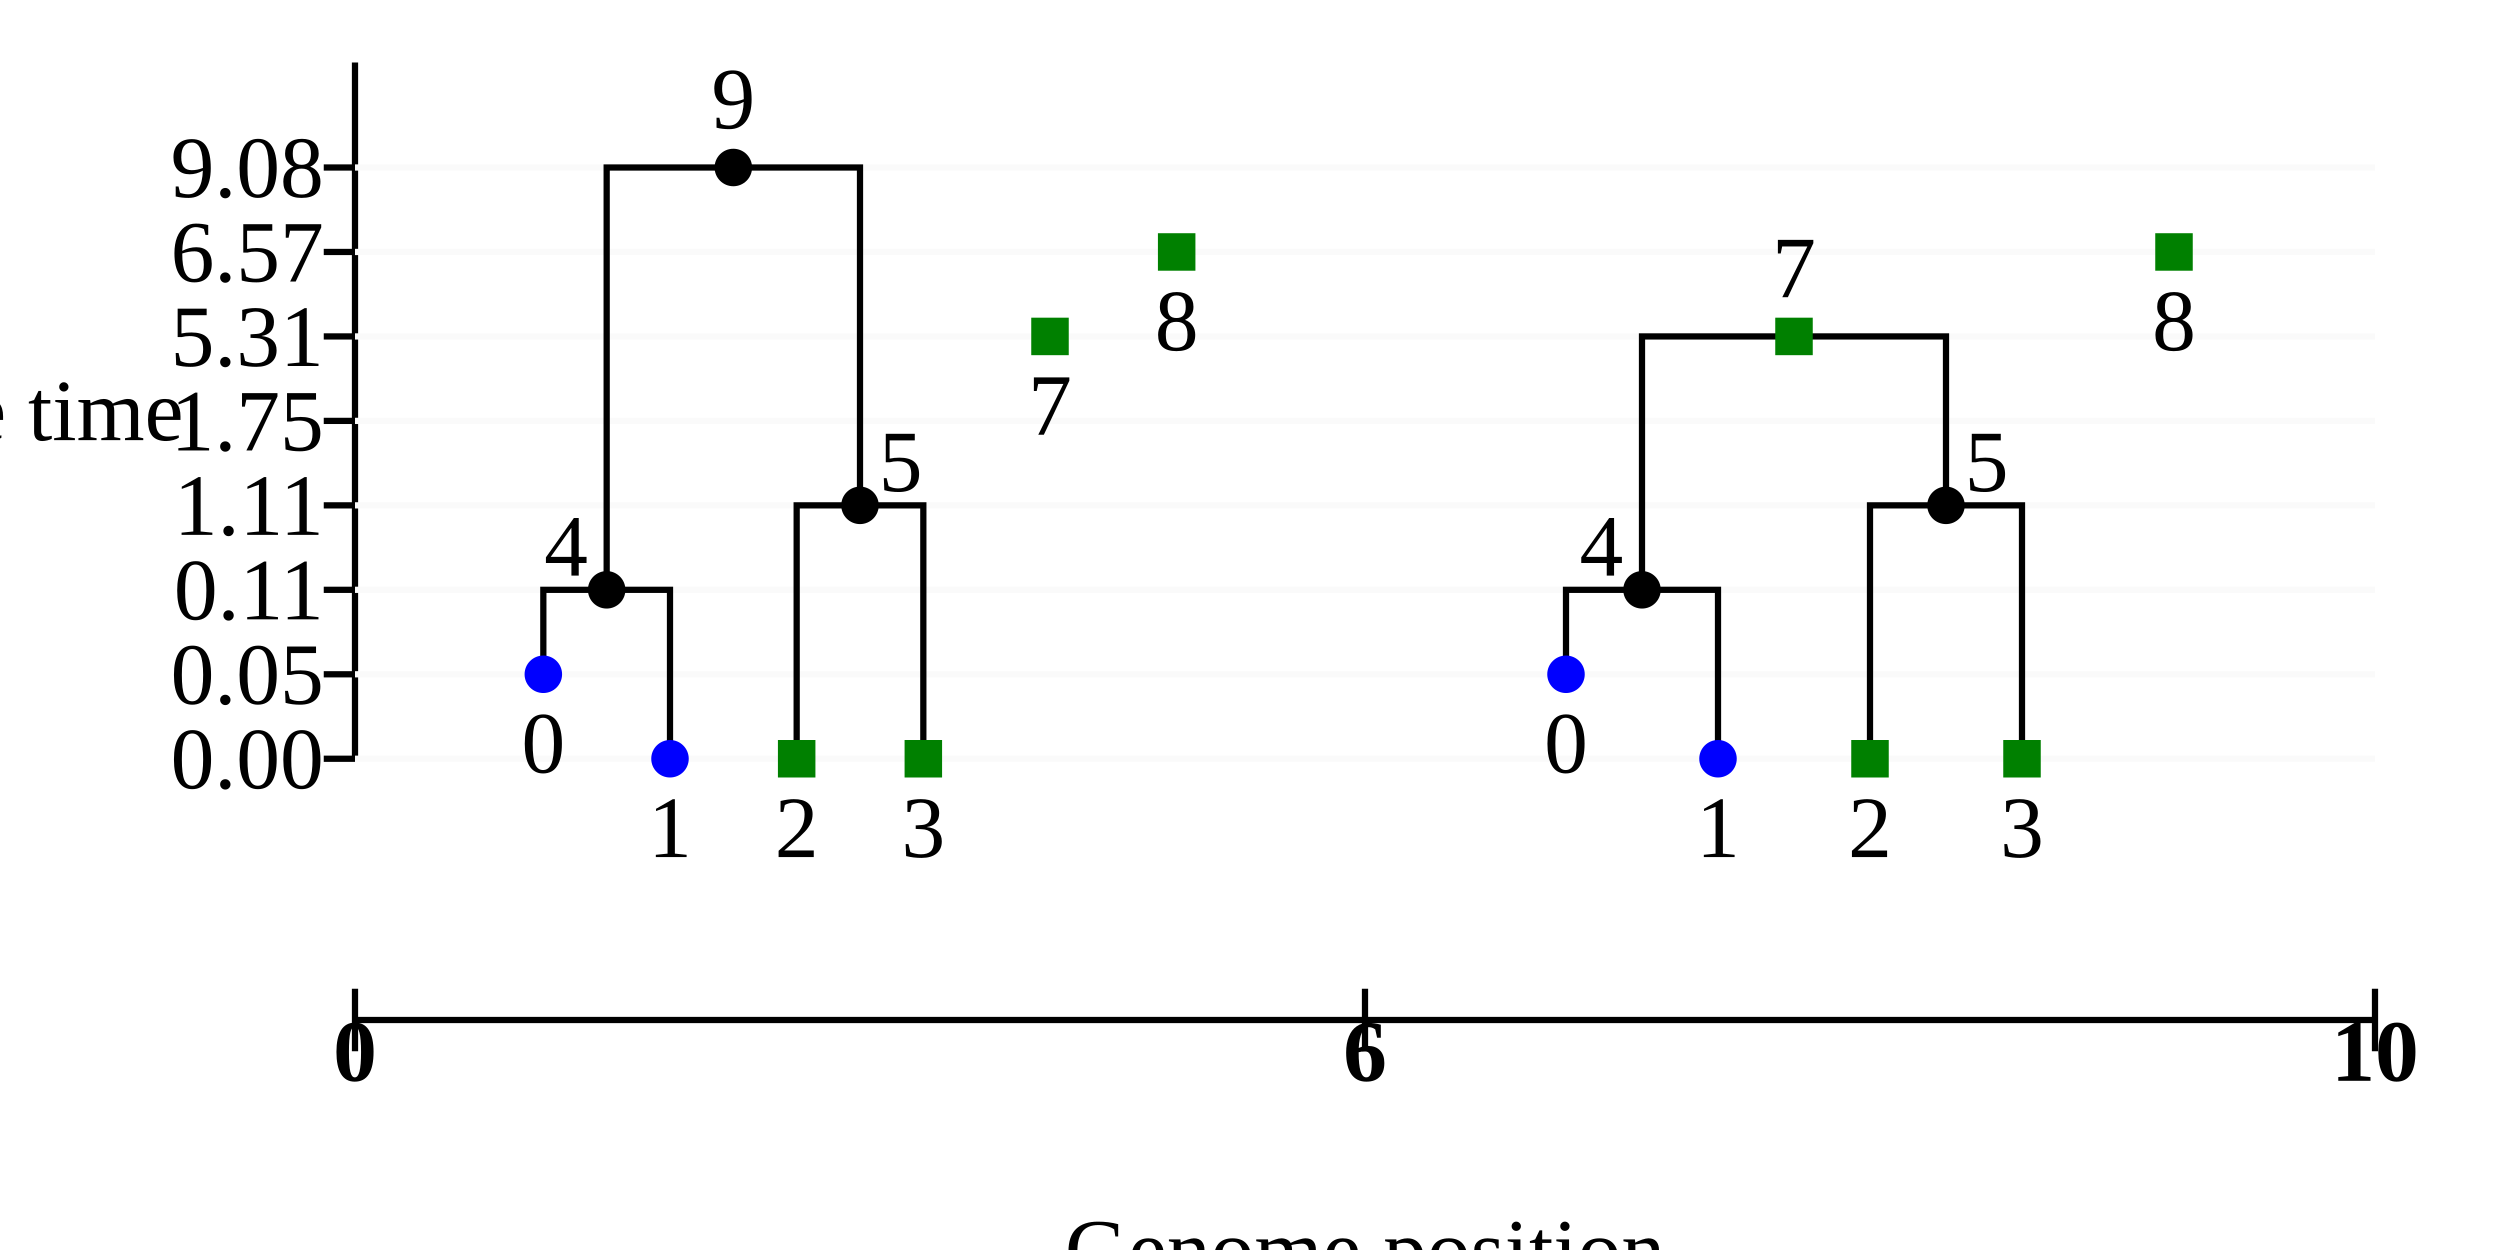
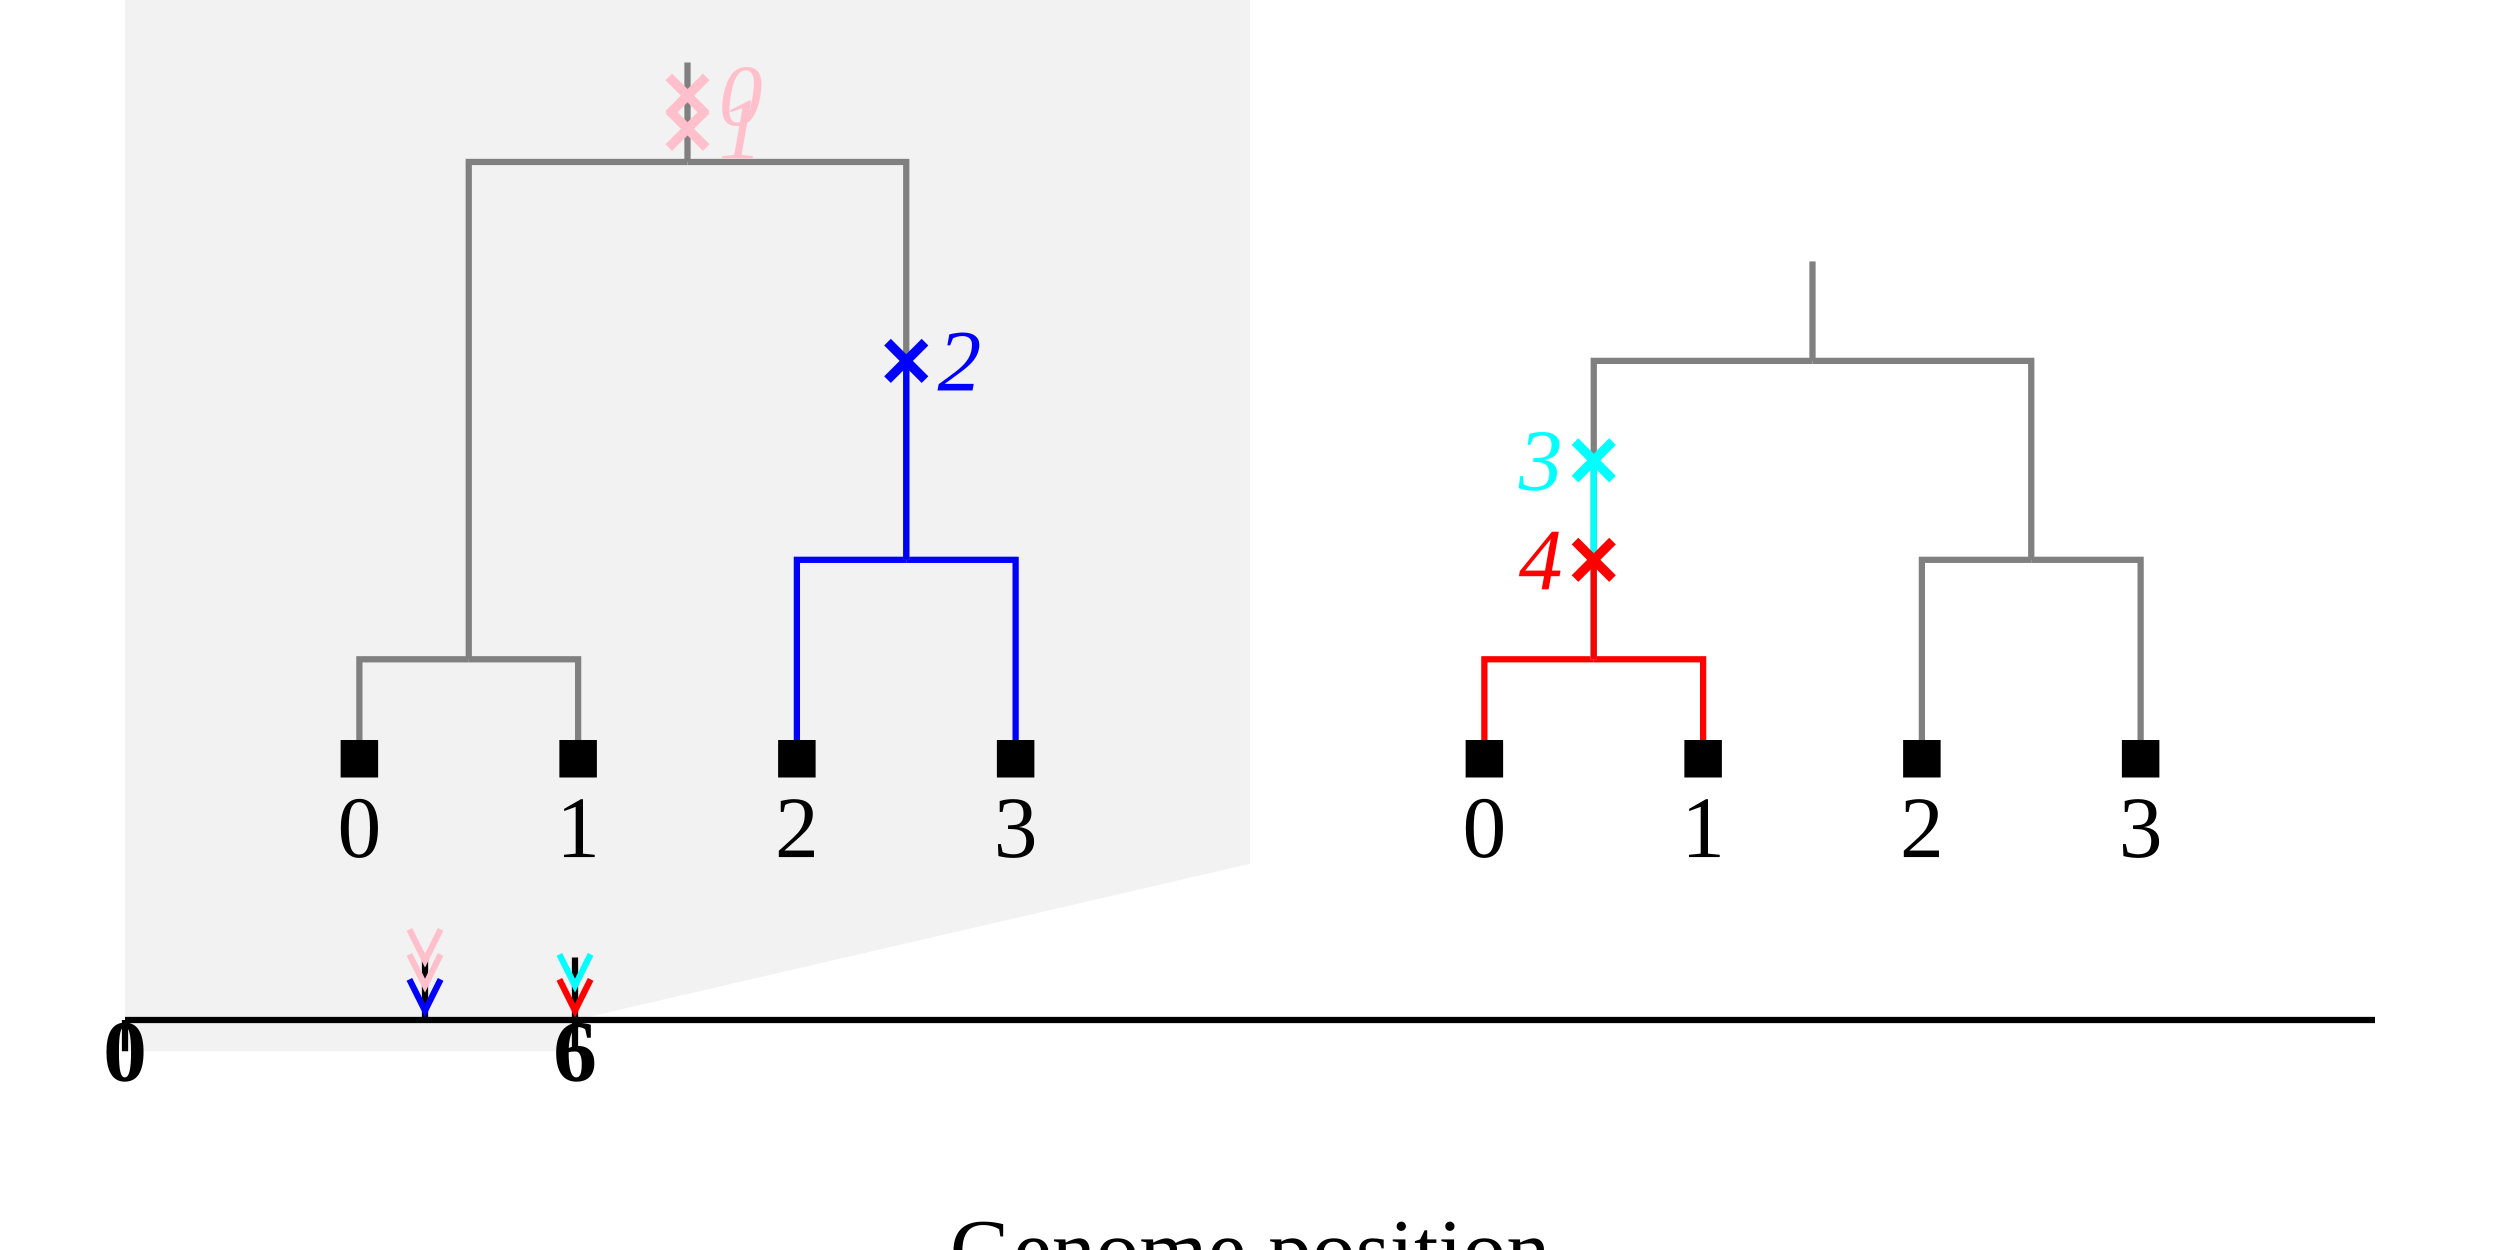
<svg xmlns="http://www.w3.org/2000/svg" baseProfile="full" height="200" version="1.1" width="400">
  <defs>
-     <style type="text/css">.background path {fill: #808080; fill-opacity:0}.background path:nth-child(odd) {fill-opacity:.1}.axes {font-size: 14px}.x-axis .tick .lab {font-weight: bold}.axes, .tree {font-size: 14px; text-anchor:middle}.y-axis line.grid {stroke: #FAFAFA}.y-axis &gt; .lab text {transform: translateX(0.8em) rotate(-90deg)}.x-axis .tick g {transform: translateY(0.9em)}.x-axis &gt; .lab text {transform: translateY(-0.8em)}.axes line, .edge {stroke:black; fill:none}.node &gt; .sym {fill: black; stroke: none}.site &gt; .sym {stroke: black}.mut text {fill: red; font-style: italic}.mut.extra text {fill: hotpink}.mut line {fill: none; stroke: none}.mut .sym {fill: none; stroke: red}.mut.extra .sym {stroke: hotpink}.node .mut .sym {stroke-width: 1.5px}.tree text, .tree-sequence text {dominant-baseline: central}.plotbox .lab.lft {text-anchor: end}.plotbox .lab.rgt {text-anchor: start}.leaf .sym {fill: blue} .sample &gt; .sym {fill: green}</style>
+     <style type="text/css">.background path {fill: #808080; fill-opacity:0}.background path:nth-child(odd) {fill-opacity:.1}.axes {font-size: 14px}.x-axis .tick .lab {font-weight: bold}.axes, .tree {font-size: 14px; text-anchor:middle}.y-axis line.grid {stroke: #FAFAFA}.y-axis &gt; .lab text {transform: translateX(0.8em) rotate(-90deg)}.x-axis .tick g {transform: translateY(0.9em)}.x-axis &gt; .lab text {transform: translateY(-0.8em)}.axes line, .edge {stroke:black; fill:none}.node &gt; .sym {fill: black; stroke: none}.site &gt; .sym {stroke: black}.mut text {fill: red; font-style: italic}.mut.extra text {fill: hotpink}.mut line {fill: none; stroke: none}.mut .sym {fill: none; stroke: red}.mut.extra .sym {stroke: hotpink}.node .mut .sym {stroke-width: 1.5px}.tree text, .tree-sequence text {dominant-baseline: central}.plotbox .lab.lft {text-anchor: end}.plotbox .lab.rgt {text-anchor: start}.edge {stroke: grey}.mut .sym{stroke:pink} .mut text{fill:pink}.mut.m2 .sym, .m2&gt;line, .m2&gt;.node .edge{stroke:blue} .mut.m2 .lab{fill:blue}.mut.m3 .sym, .m3&gt;line, .m3&gt;.node .edge{stroke:cyan} .mut.m3 .lab{fill:cyan}.mut.m4 .sym, .m4&gt;line, .m4&gt;.node .edge{stroke:red} .mut.m4 .lab{fill:red}.node:not(.leaf) &gt; .sym, .node:not(.leaf) &gt; .lab {visibility: hidden}</style>
  </defs>
  <g class="tree-sequence">
+     <g class="background">
+       <path d="M20,0 l180,0 l0,138.2 l-108,25 l0,5 l-72,0 l0,-5 l0,-25 l0,-138.2z" />
+       <path d="M200,0 l180,0 l0,138.2 l0,25 l0,5 l-288,0 l0,-5 l108,-25 l0,-138.2z" />
+     </g>
    <g class="axes">
      <g class="x-axis">
-         <g class="lab" transform="translate(218.4,200)">
+         <g class="lab" transform="translate(200,200)">
          <text text-anchor="middle">Genome position</text>
        </g>
-         <line x1="56.8" x2="380" y1="163.2" y2="163.2" />
-         <g class="tick" transform="translate(56.8 163.2)">
-           <line x1="0" x2="0" y1="-5" y2="5" />
+         <line x1="20" x2="380" y1="163.2" y2="163.2" />
+         <g class="tick" transform="translate(20 163.2)">
+           <line x1="0" x2="0" y1="0" y2="5" />
          <g class="lab" transform="translate(0,5)">
            <text>0</text>
          </g>
        </g>
-         <g class="tick" transform="translate(218.4 163.2)">
-           <line x1="0" x2="0" y1="-5" y2="5" />
+         <g class="tick" transform="translate(92 163.2)">
+           <line x1="0" x2="0" y1="0" y2="5" />
          <g class="lab" transform="translate(0,5)">
            <text>6</text>
          </g>
        </g>
-         <g class="tick" transform="translate(380 163.2)">
-           <line x1="0" x2="0" y1="-5" y2="5" />
-           <g class="lab" transform="translate(0,5)">
-             <text>10</text>
+         <g class="site s0" transform="translate(68 163.2)">
+           <line class="sym" x1="0" x2="0" y1="0" y2="-10" />
+           <g class="mut m2">
+             <polyline class="sym" points="2.5,-6.5 0,-1.5 -2.5,-6.5" />
+           </g>
+           <g class="mut m1">
+             <polyline class="sym" points="2.5,-10.5 0,-5.5 -2.5,-10.5" />
+           </g>
+           <g class="mut m0">
+             <polyline class="sym" points="2.5,-14.5 0,-9.5 -2.5,-14.5" />
          </g>
        </g>
-       </g>
-       <g class="y-axis">
-         <g class="lab" transform="translate(0,65.7)">
-           <text text-anchor="middle">Node time</text>
-         </g>
-         <line x1="56.8" x2="56.8" y1="121.4" y2="10" />
-         <g class="tick" transform="translate(56.8 121.4)">
-           <line class="grid" x1="0" x2="323.2" y1="0" y2="0" />
-           <line x1="0" x2="-5" y1="0" y2="0" />
-           <g class="lab" transform="translate(-5,0)">
-             <text text-anchor="end">0.00</text>
+         <g class="site s1" transform="translate(92 163.2)">
+           <line class="sym" x1="0" x2="0" y1="0" y2="-10" />
+           <g class="mut m4">
+             <polyline class="sym" points="2.5,-6.5 0,-1.5 -2.5,-6.5" />
          </g>
-         </g>
-         <g class="tick" transform="translate(56.8 107.886)">
-           <line class="grid" x1="0" x2="323.2" y1="0" y2="0" />
-           <line x1="0" x2="-5" y1="0" y2="0" />
-           <g class="lab" transform="translate(-5,0)">
-             <text text-anchor="end">0.05</text>
-           </g>
-         </g>
-         <g class="tick" transform="translate(56.8 94.3714)">
-           <line class="grid" x1="0" x2="323.2" y1="0" y2="0" />
-           <line x1="0" x2="-5" y1="0" y2="0" />
-           <g class="lab" transform="translate(-5,0)">
-             <text text-anchor="end">0.11</text>
-           </g>
-         </g>
-         <g class="tick" transform="translate(56.8 80.8571)">
-           <line class="grid" x1="0" x2="323.2" y1="0" y2="0" />
-           <line x1="0" x2="-5" y1="0" y2="0" />
-           <g class="lab" transform="translate(-5,0)">
-             <text text-anchor="end">1.11</text>
-           </g>
-         </g>
-         <g class="tick" transform="translate(56.8 67.3429)">
-           <line class="grid" x1="0" x2="323.2" y1="0" y2="0" />
-           <line x1="0" x2="-5" y1="0" y2="0" />
-           <g class="lab" transform="translate(-5,0)">
-             <text text-anchor="end">1.75</text>
-           </g>
-         </g>
-         <g class="tick" transform="translate(56.8 53.8286)">
-           <line class="grid" x1="0" x2="323.2" y1="0" y2="0" />
-           <line x1="0" x2="-5" y1="0" y2="0" />
-           <g class="lab" transform="translate(-5,0)">
-             <text text-anchor="end">5.31</text>
-           </g>
-         </g>
-         <g class="tick" transform="translate(56.8 40.3143)">
-           <line class="grid" x1="0" x2="323.2" y1="0" y2="0" />
-           <line x1="0" x2="-5" y1="0" y2="0" />
-           <g class="lab" transform="translate(-5,0)">
-             <text text-anchor="end">6.57</text>
-           </g>
-         </g>
-         <g class="tick" transform="translate(56.8 26.8)">
-           <line class="grid" x1="0" x2="323.2" y1="0" y2="0" />
-           <line x1="0" x2="-5" y1="0" y2="0" />
-           <g class="lab" transform="translate(-5,0)">
-             <text text-anchor="end">9.08</text>
+           <g class="mut m3">
+             <polyline class="sym" points="2.5,-10.5 0,-5.5 -2.5,-10.5" />
          </g>
        </g>
      </g>
    </g>
    <g class="plotbox trees">
-       <g class="tree t0" transform="translate(56.8 0)">
+       <g class="tree t0" transform="translate(20 0)">
        <g class="plotbox">
-           <g class="node n9 p0 root" transform="translate(60.5333 26.8)">
-             <g class="a9 node n4 p0" transform="translate(-20.2667 67.5714)">
-               <g class="a4 leaf node n0 p0" transform="translate(-10.1333 13.5143)">
-                 <path class="edge" d="M 0 0 V -13.514 H 10.133" />
-                 <circle class="sym" cx="0" cy="0" r="3" />
+           <g class="m0 m1 node n9 p0 root s0" transform="translate(90 25.9143)">
+             <g class="a9 node n4 p0" transform="translate(-35 79.5714)">
+               <g class="a4 leaf node n0 p0 sample" transform="translate(-17.5 15.9143)">
+                 <path class="edge" d="M 0 0 V -15.914 H 17.5" />
+                 <rect class="sym" height="6" width="6" x="-3" y="-3" />
                <text class="lab" transform="translate(0 11)">0</text>
              </g>
-               <g class="a4 leaf node n1 p0" transform="translate(10.1333 27.0286)">
-                 <path class="edge" d="M 0 0 V -27.029 H -10.133" />
-                 <circle class="sym" cx="0" cy="0" r="3" />
+               <g class="a4 leaf node n1 p0 sample" transform="translate(17.5 15.9143)">
+                 <path class="edge" d="M 0 0 V -15.914 H -17.5" />
+                 <rect class="sym" height="6" width="6" x="-3" y="-3" />
                <text class="lab" transform="translate(0 11)">1</text>
              </g>
-               <path class="edge" d="M 0 0 V -67.571 H 20.267" />
+               <path class="edge" d="M 0 0 V -79.571 H 35" />
              <circle class="sym" cx="0" cy="0" r="3" />
              <text class="lab lft" transform="translate(-3 -7.0)">4</text>
            </g>
-             <g class="a9 node n5 p0" transform="translate(20.2667 54.0571)">
-               <g class="a5 leaf node n2 p0 sample" transform="translate(-10.1333 40.5429)">
-                 <path class="edge" d="M 0 0 V -40.543 H 10.133" />
+             <g class="a9 m2 node n5 p0 s0" transform="translate(35 63.6571)">
+               <g class="a5 leaf node n2 p0 sample" transform="translate(-17.5 31.8286)">
+                 <path class="edge" d="M 0 0 V -31.829 H 17.5" />
                <rect class="sym" height="6" width="6" x="-3" y="-3" />
                <text class="lab" transform="translate(0 11)">2</text>
              </g>
-               <g class="a5 leaf node n3 p0 sample" transform="translate(10.1333 40.5429)">
-                 <path class="edge" d="M 0 0 V -40.543 H -10.133" />
+               <g class="a5 leaf node n3 p0 sample" transform="translate(17.5 31.8286)">
+                 <path class="edge" d="M 0 0 V -31.829 H -17.5" />
                <rect class="sym" height="6" width="6" x="-3" y="-3" />
                <text class="lab" transform="translate(0 11)">3</text>
              </g>
-               <path class="edge" d="M 0 0 V -54.057 H -20.267" />
+               <path class="edge" d="M 0 0 V -63.657 H -35" />
+               <g class="mut m2 s0" transform="translate(0 -31.8286)">
+                 <line x1="0" x2="0" y1="0" y2="31.829" />
+                 <path class="sym" d="M -3,-3 l 6,6 M -3,3 l 6,-6" />
+                 <text class="lab rgt" transform="translate(5 0)">2</text>
+               </g>
              <circle class="sym" cx="0" cy="0" r="3" />
              <text class="lab rgt" transform="translate(3 -7.0)">5</text>
            </g>
+             <path class="edge" d="M 0 0 V -15.914 H 0" />
+             <g class="mut m0 s0" transform="translate(0 -10.6095)">
+               <line x1="0" x2="0" y1="0" y2="10.61" />
+               <path class="sym" d="M -3,-3 l 6,6 M -3,3 l 6,-6" />
+               <text class="lab rgt" transform="translate(5 0)">0</text>
+             </g>
+             <g class="mut m1 s0" transform="translate(0 -5.30476)">
+               <line x1="0" x2="0" y1="0" y2="5.305" />
+               <path class="sym" d="M -3,-3 l 6,6 M -3,3 l 6,-6" />
+               <text class="lab rgt" transform="translate(5 0)">1</text>
+             </g>
            <circle class="sym" cx="0" cy="0" r="3" />
-             <text class="lab" transform="translate(0 -11)">9</text>
-           </g>
-           <g class="leaf node n7 p0 root sample" transform="translate(111.2 53.8286)">
-             <rect class="sym" height="6" width="6" x="-3" y="-3" />
-             <text class="lab" transform="translate(0 11)">7</text>
-           </g>
-           <g class="leaf node n8 p0 root sample" transform="translate(131.467 40.3143)">
-             <rect class="sym" height="6" width="6" x="-3" y="-3" />
-             <text class="lab" transform="translate(0 11)">8</text>
+             <text class="lab rgt" transform="translate(3 -7.0)">9</text>
          </g>
        </g>
      </g>
-       <g class="tree t1" transform="translate(218.4 0)">
+       <g class="tree t1" transform="translate(200 0)">
        <g class="plotbox">
-           <g class="node n7 p0 root sample" transform="translate(68.64 53.8286)">
-             <g class="a7 node n4 p0" transform="translate(-24.32 40.5429)">
-               <g class="a4 leaf node n0 p0" transform="translate(-12.16 13.5143)">
-                 <path class="edge" d="M 0 0 V -13.514 H 12.16" />
-                 <circle class="sym" cx="0" cy="0" r="3" />
+           <g class="node n7 p0 root" transform="translate(90 57.7429)">
+             <g class="a7 m3 m4 node n4 p0 s1" transform="translate(-35 47.7429)">
+               <g class="a4 leaf node n0 p0 sample" transform="translate(-17.5 15.9143)">
+                 <path class="edge" d="M 0 0 V -15.914 H 17.5" />
+                 <rect class="sym" height="6" width="6" x="-3" y="-3" />
                <text class="lab" transform="translate(0 11)">0</text>
              </g>
-               <g class="a4 leaf node n1 p0" transform="translate(12.16 27.0286)">
-                 <path class="edge" d="M 0 0 V -27.029 H -12.16" />
-                 <circle class="sym" cx="0" cy="0" r="3" />
+               <g class="a4 leaf node n1 p0 sample" transform="translate(17.5 15.9143)">
+                 <path class="edge" d="M 0 0 V -15.914 H -17.5" />
+                 <rect class="sym" height="6" width="6" x="-3" y="-3" />
                <text class="lab" transform="translate(0 11)">1</text>
              </g>
-               <path class="edge" d="M 0 0 V -40.543 H 24.32" />
+               <path class="edge" d="M 0 0 V -47.743 H 35" />
+               <g class="mut m3 s1" transform="translate(0 -31.8286)">
+                 <line x1="0" x2="0" y1="0" y2="31.829" />
+                 <path class="sym" d="M -3,-3 l 6,6 M -3,3 l 6,-6" />
+                 <text class="lab lft" transform="translate(-5 0)">3</text>
+               </g>
+               <g class="mut m4 s1" transform="translate(0 -15.9143)">
+                 <line x1="0" x2="0" y1="0" y2="15.914" />
+                 <path class="sym" d="M -3,-3 l 6,6 M -3,3 l 6,-6" />
+                 <text class="lab lft" transform="translate(-5 0)">4</text>
+               </g>
              <circle class="sym" cx="0" cy="0" r="3" />
              <text class="lab lft" transform="translate(-3 -7.0)">4</text>
            </g>
-             <g class="a7 node n5 p0" transform="translate(24.32 27.0286)">
-               <g class="a5 leaf node n2 p0 sample" transform="translate(-12.16 40.5429)">
-                 <path class="edge" d="M 0 0 V -40.543 H 12.16" />
+             <g class="a7 node n5 p0" transform="translate(35 31.8286)">
+               <g class="a5 leaf node n2 p0 sample" transform="translate(-17.5 31.8286)">
+                 <path class="edge" d="M 0 0 V -31.829 H 17.5" />
                <rect class="sym" height="6" width="6" x="-3" y="-3" />
                <text class="lab" transform="translate(0 11)">2</text>
              </g>
-               <g class="a5 leaf node n3 p0 sample" transform="translate(12.16 40.5429)">
-                 <path class="edge" d="M 0 0 V -40.543 H -12.16" />
+               <g class="a5 leaf node n3 p0 sample" transform="translate(17.5 31.8286)">
+                 <path class="edge" d="M 0 0 V -31.829 H -17.5" />
                <rect class="sym" height="6" width="6" x="-3" y="-3" />
                <text class="lab" transform="translate(0 11)">3</text>
              </g>
-               <path class="edge" d="M 0 0 V -27.029 H -24.32" />
+               <path class="edge" d="M 0 0 V -31.829 H -35" />
              <circle class="sym" cx="0" cy="0" r="3" />
              <text class="lab rgt" transform="translate(3 -7.0)">5</text>
            </g>
-             <rect class="sym" height="6" width="6" x="-3" y="-3" />
-             <text class="lab" transform="translate(0 -11)">7</text>
-           </g>
-           <g class="leaf node n8 p0 root sample" transform="translate(129.44 40.3143)">
-             <rect class="sym" height="6" width="6" x="-3" y="-3" />
-             <text class="lab" transform="translate(0 11)">8</text>
+             <path class="edge" d="M 0 0 V -15.914 H 0" />
+             <circle class="sym" cx="0" cy="0" r="3" />
+             <text class="lab rgt" transform="translate(3 -7.0)">7</text>
          </g>
        </g>
      </g>
    </g>
  </g>
</svg>
